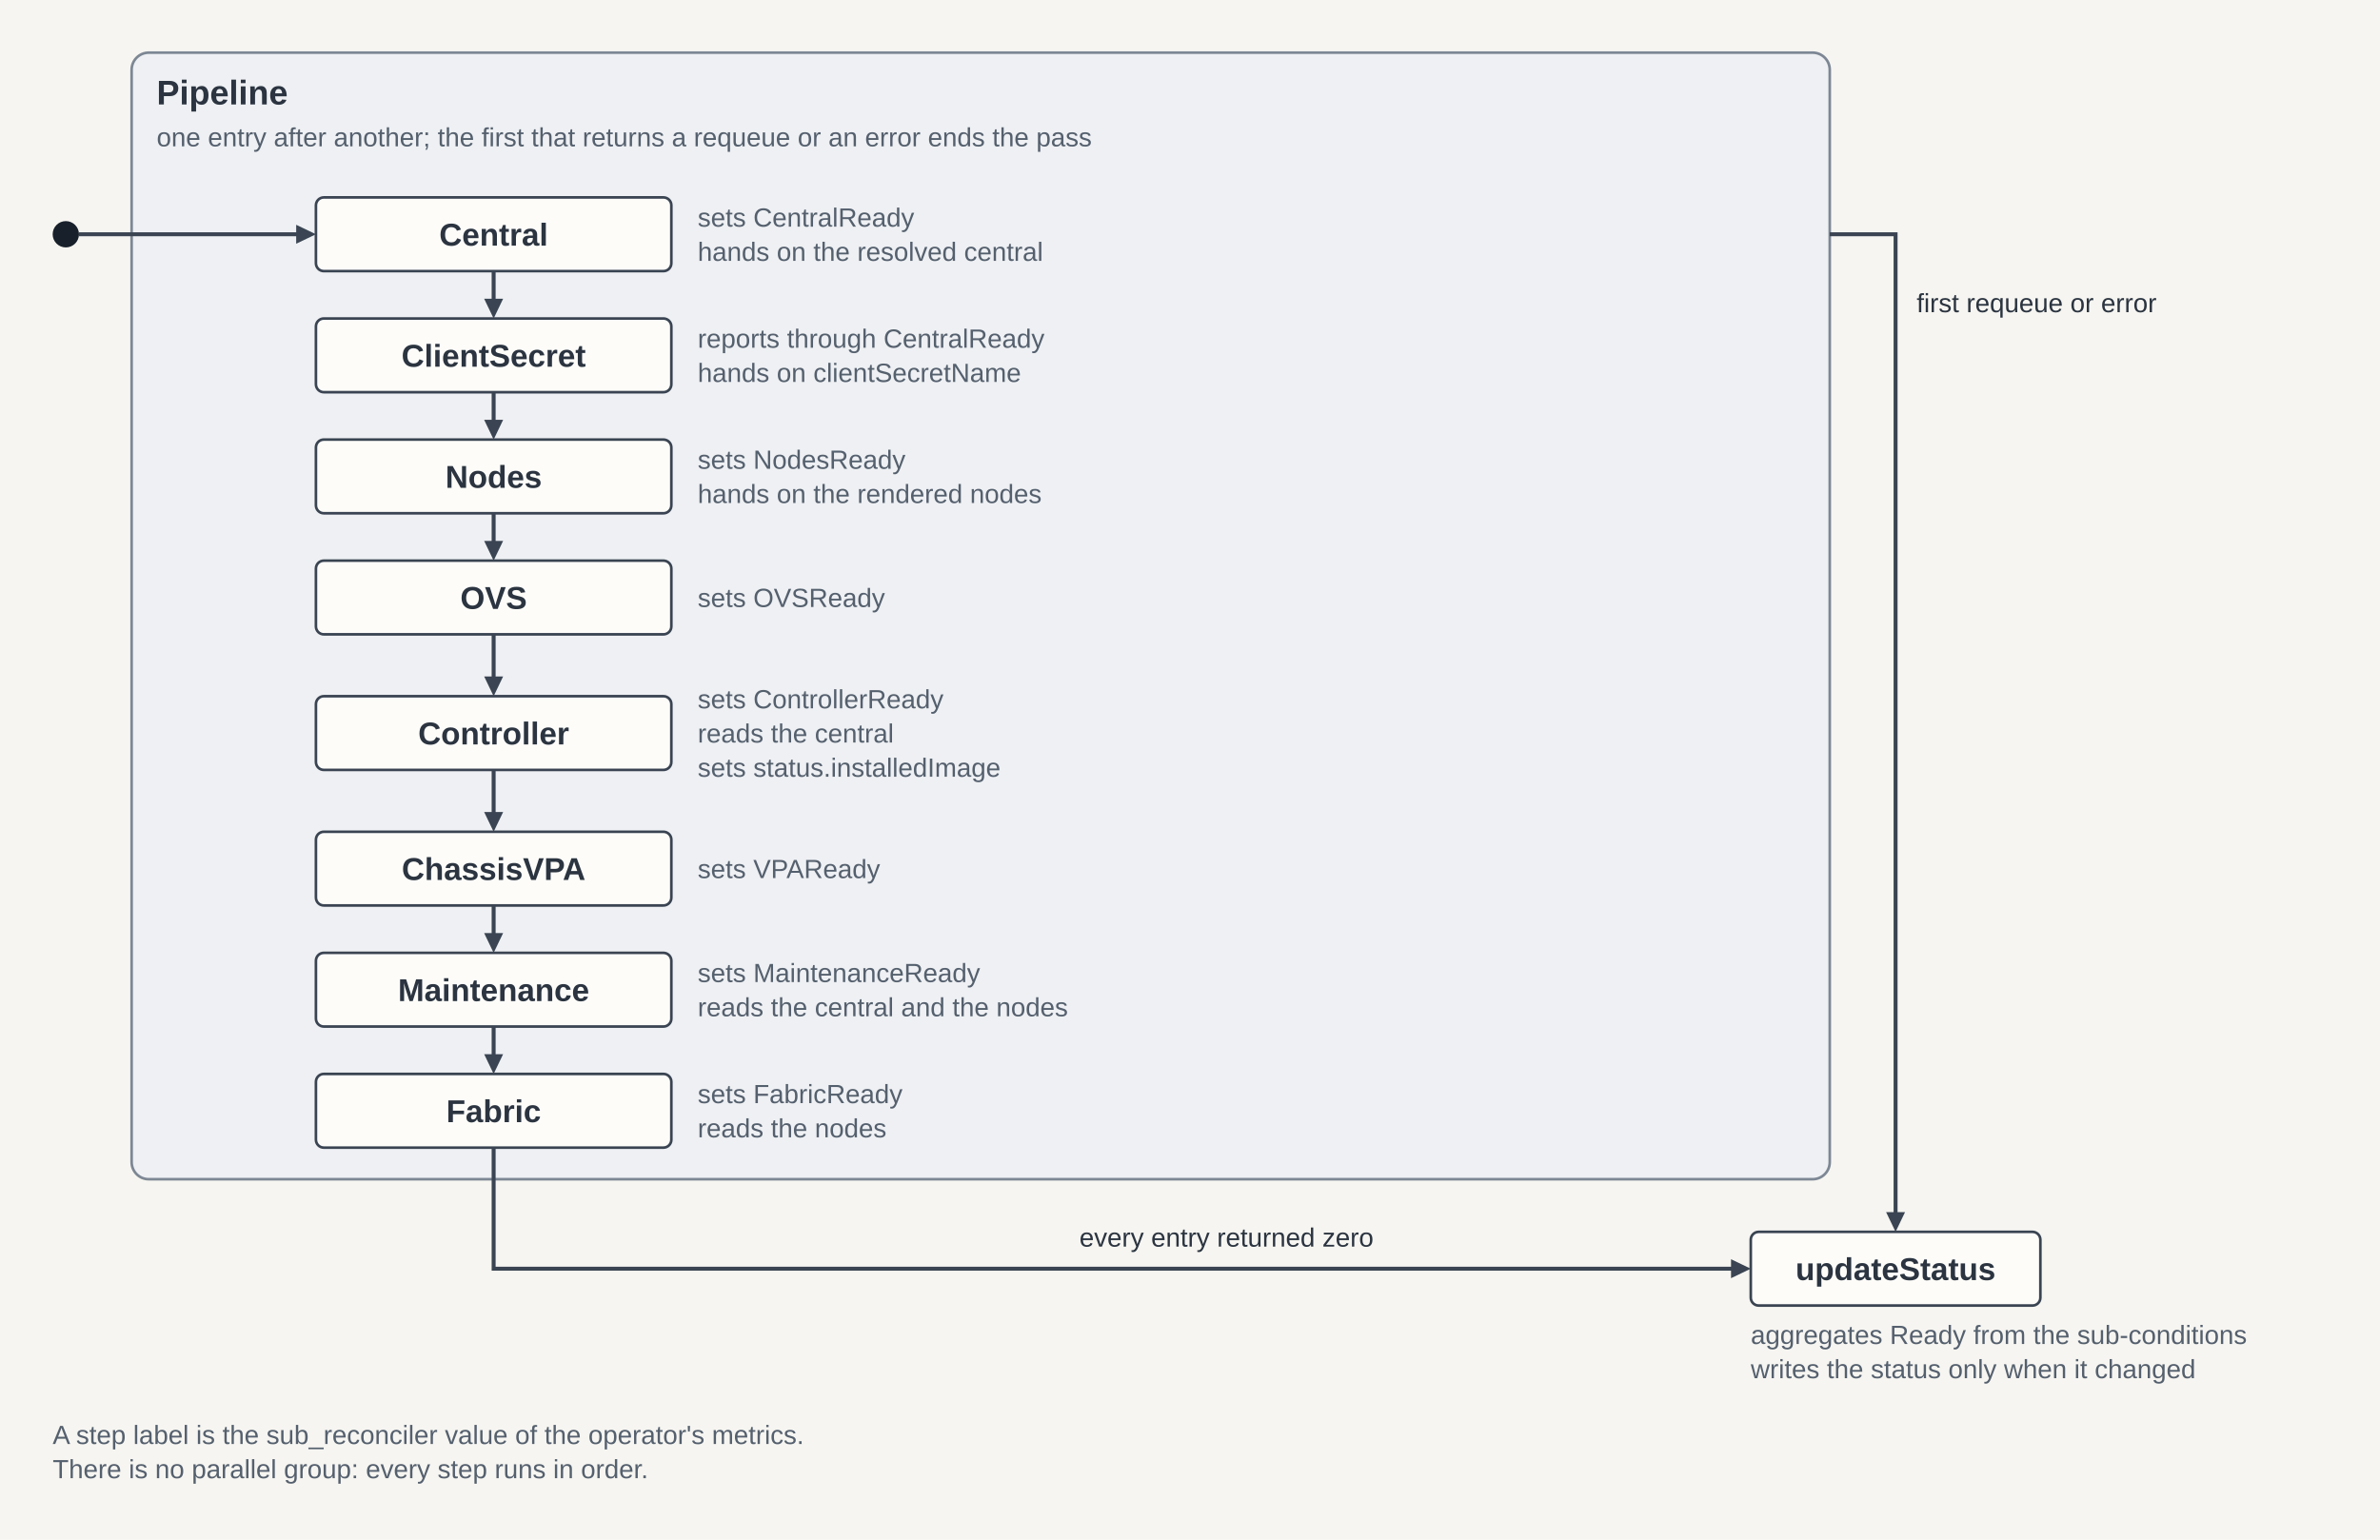
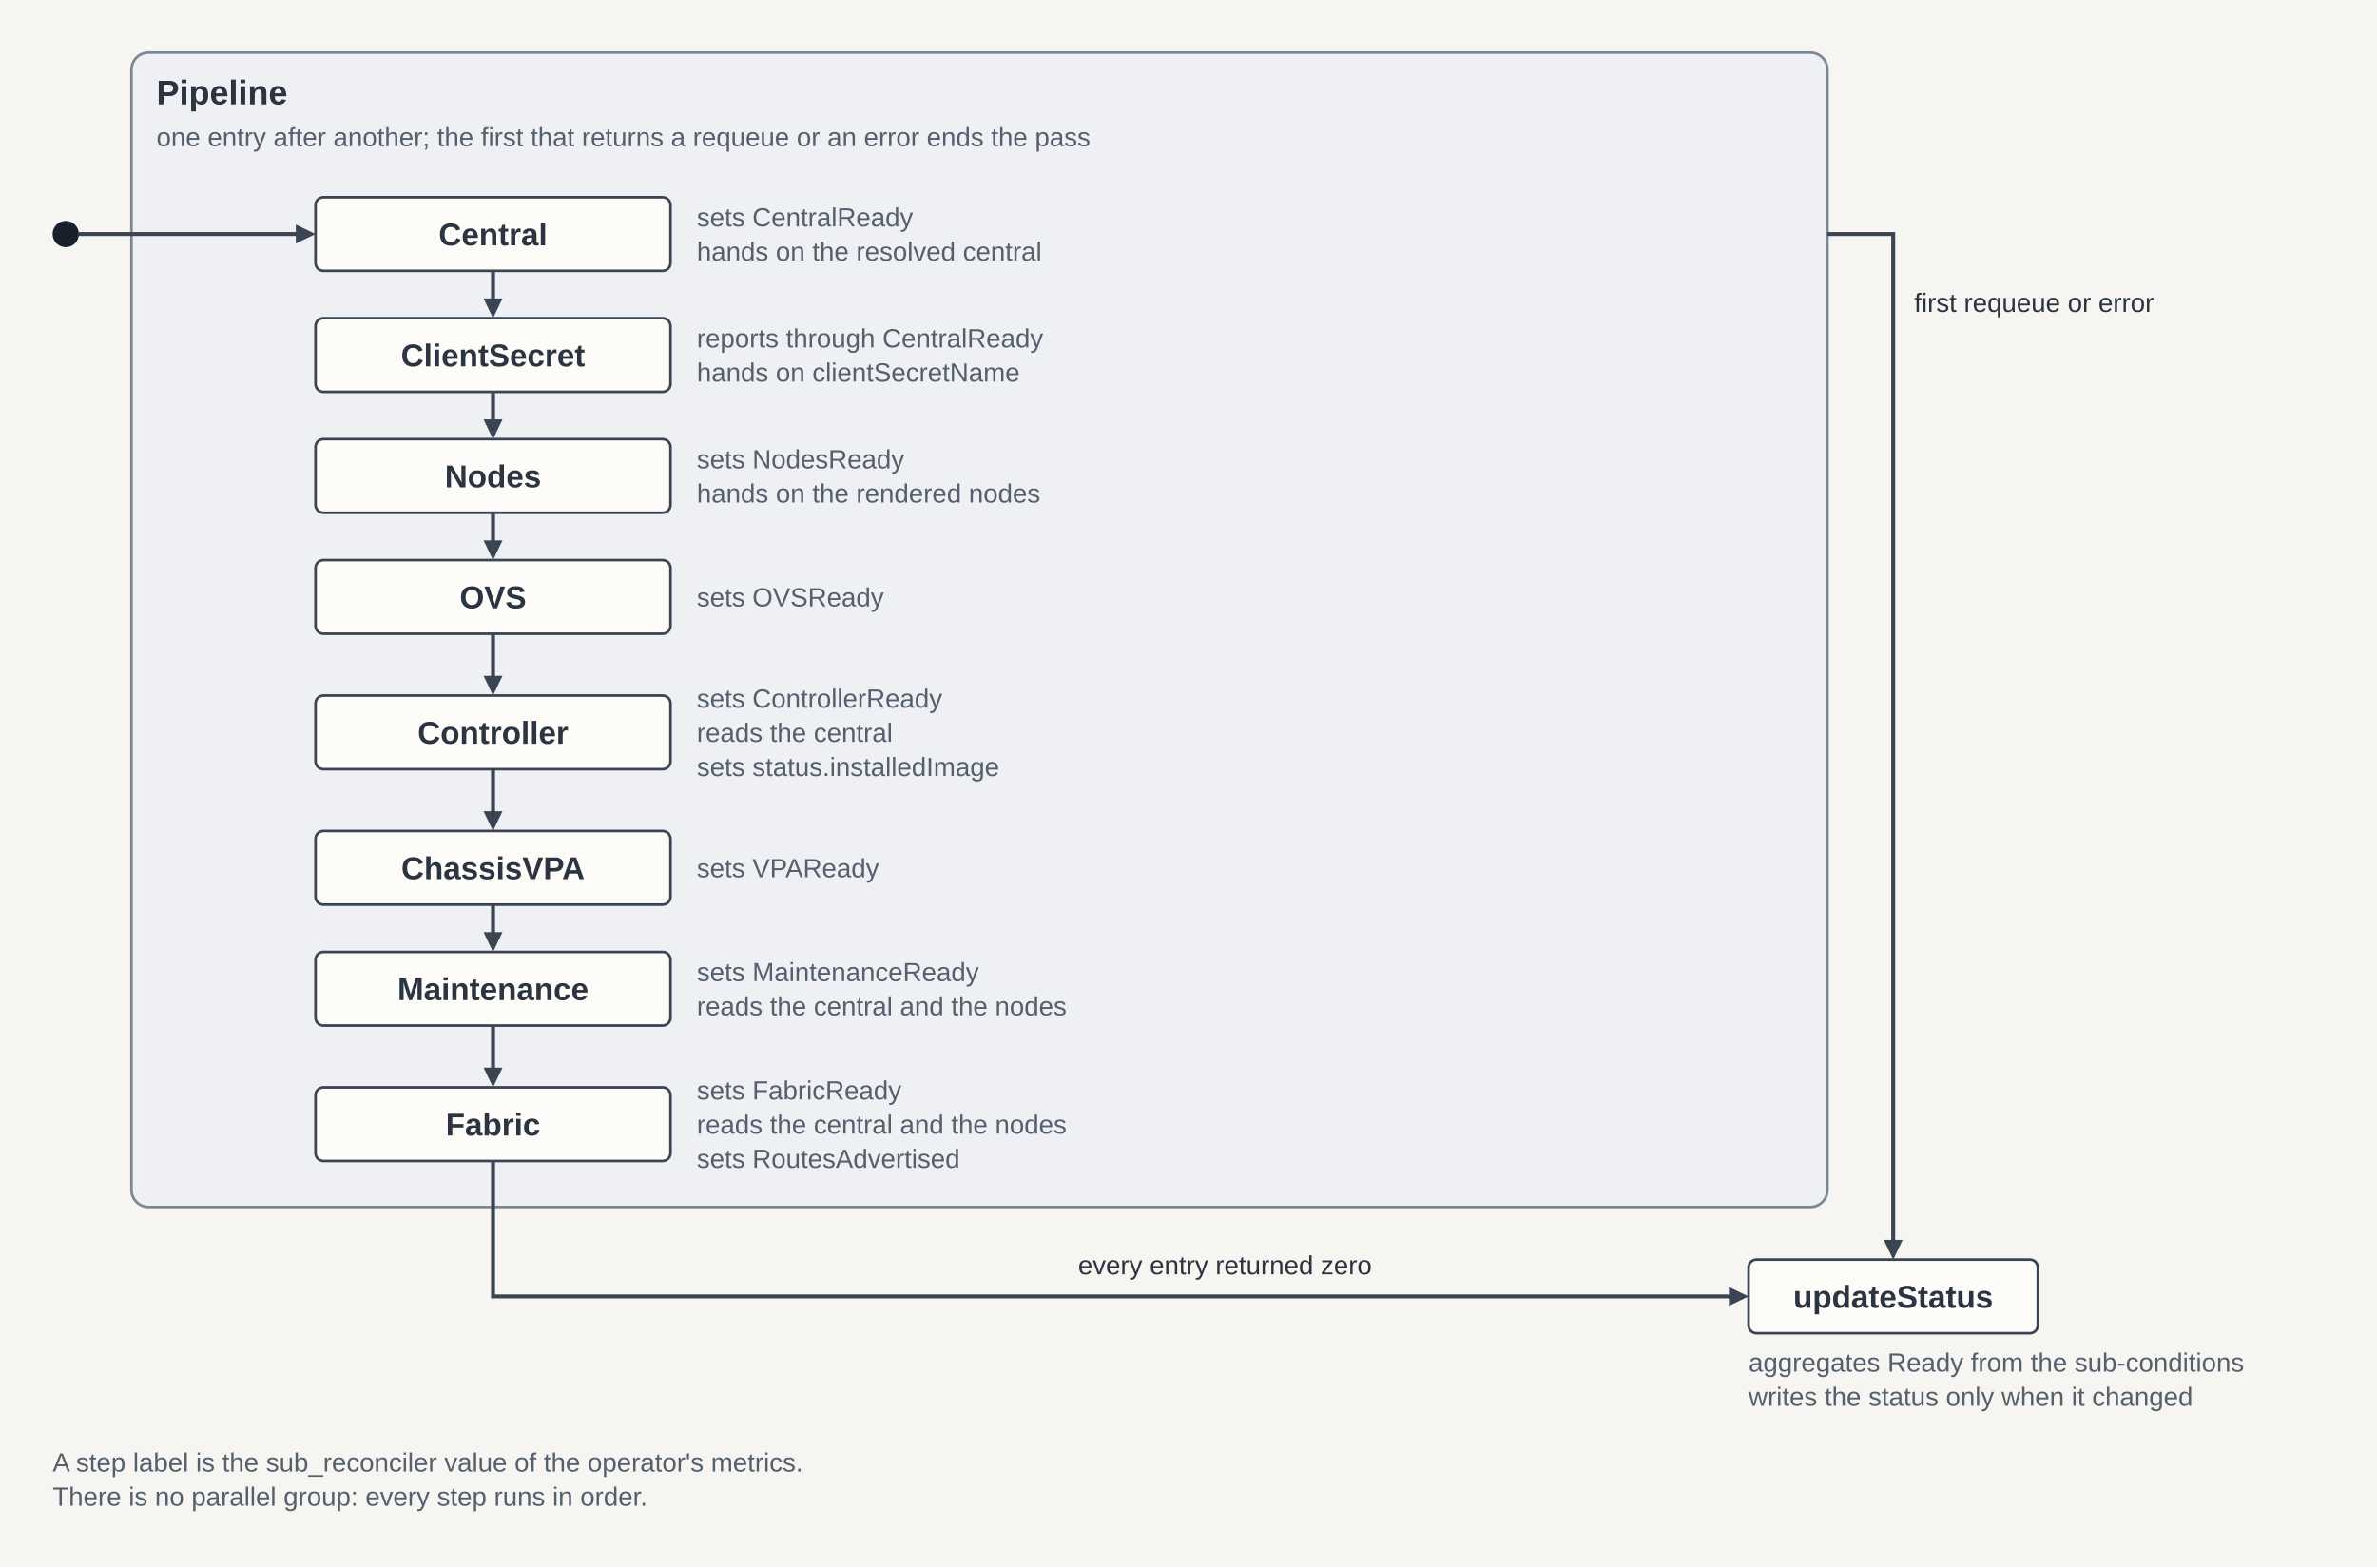
- <svg xmlns="http://www.w3.org/2000/svg" width="1808" height="1170" viewBox="0 0 1808 1170" font-family="'IBM Plex Sans', Arial, Helvetica, sans-serif" role="img" aria-label="Pipeline of the OVNChassis controller">
-   <rect width="1808" height="1170" fill="#F6F5F1" />
-   <rect x="100" y="40" width="1290" height="856" rx="13" fill="#EEF0F3" stroke="#7D8794" stroke-width="2" />
+ <svg xmlns="http://www.w3.org/2000/svg" width="1808" height="1192" viewBox="0 0 1808 1192" font-family="'IBM Plex Sans', Arial, Helvetica, sans-serif" role="img" aria-label="Pipeline of the OVNChassis controller">
+   <rect width="1808" height="1192" fill="#F6F5F1" />
+   <rect x="100" y="40" width="1290" height="878" rx="13" fill="#EEF0F3" stroke="#7D8794" stroke-width="2" />
  <text x="119" y="79.36" font-size="26" font-weight="700" fill="#2B3440">Pipeline</text>
  <text x="119" y="111.2" font-size="20" font-weight="400" fill="#55606E">one entry after another; the first that returns a requeue or an error ends the pass</text>
  <circle cx="50" cy="178" r="10" fill="#17202B" />
  <polyline points="60,178 229.5,178" fill="none" stroke="#3A4452" stroke-width="3" />
  <polygon points="240,178 225,185.2 225,170.8" fill="#3A4452" />
  <rect x="240" y="150" width="270" height="56" rx="6" fill="#FDFCF9" stroke="#3A4452" stroke-width="2" />
  <text x="375" y="186.64" font-size="24" font-weight="700" fill="#2B3440" text-anchor="middle">Central</text>
  <text x="530" y="172.2" font-size="20" font-weight="400" fill="#55606E">sets CentralReady</text>
  <text x="530" y="198.2" font-size="20" font-weight="400" fill="#55606E">hands on the resolved central</text>
  <polyline points="375,206 375,231.5" fill="none" stroke="#3A4452" stroke-width="3" />
  <polygon points="375,242 367.8,227 382.2,227" fill="#3A4452" />
  <rect x="240" y="242" width="270" height="56" rx="6" fill="#FDFCF9" stroke="#3A4452" stroke-width="2" />
  <text x="375" y="278.64" font-size="24" font-weight="700" fill="#2B3440" text-anchor="middle">ClientSecret</text>
  <text x="530" y="264.2" font-size="20" font-weight="400" fill="#55606E">reports through CentralReady</text>
  <text x="530" y="290.2" font-size="20" font-weight="400" fill="#55606E">hands on clientSecretName</text>
  <polyline points="375,298 375,323.5" fill="none" stroke="#3A4452" stroke-width="3" />
  <polygon points="375,334 367.8,319 382.2,319" fill="#3A4452" />
  <rect x="240" y="334" width="270" height="56" rx="6" fill="#FDFCF9" stroke="#3A4452" stroke-width="2" />
  <text x="375" y="370.64" font-size="24" font-weight="700" fill="#2B3440" text-anchor="middle">Nodes</text>
  <text x="530" y="356.2" font-size="20" font-weight="400" fill="#55606E">sets NodesReady</text>
  <text x="530" y="382.2" font-size="20" font-weight="400" fill="#55606E">hands on the rendered nodes</text>
  <polyline points="375,390 375,415.5" fill="none" stroke="#3A4452" stroke-width="3" />
  <polygon points="375,426 367.8,411 382.2,411" fill="#3A4452" />
  <rect x="240" y="426" width="270" height="56" rx="6" fill="#FDFCF9" stroke="#3A4452" stroke-width="2" />
  <text x="375" y="462.64" font-size="24" font-weight="700" fill="#2B3440" text-anchor="middle">OVS</text>
  <text x="530" y="461.2" font-size="20" font-weight="400" fill="#55606E">sets OVSReady</text>
  <polyline points="375,482 375,518.5" fill="none" stroke="#3A4452" stroke-width="3" />
  <polygon points="375,529 367.8,514 382.2,514" fill="#3A4452" />
  <rect x="240" y="529" width="270" height="56" rx="6" fill="#FDFCF9" stroke="#3A4452" stroke-width="2" />
  <text x="375" y="565.64" font-size="24" font-weight="700" fill="#2B3440" text-anchor="middle">Controller</text>
  <text x="530" y="538.2" font-size="20" font-weight="400" fill="#55606E">sets ControllerReady</text>
  <text x="530" y="564.2" font-size="20" font-weight="400" fill="#55606E">reads the central</text>
  <text x="530" y="590.2" font-size="20" font-weight="400" fill="#55606E">sets status.installedImage</text>
  <polyline points="375,585 375,621.5" fill="none" stroke="#3A4452" stroke-width="3" />
  <polygon points="375,632 367.8,617 382.2,617" fill="#3A4452" />
  <rect x="240" y="632" width="270" height="56" rx="6" fill="#FDFCF9" stroke="#3A4452" stroke-width="2" />
  <text x="375" y="668.64" font-size="24" font-weight="700" fill="#2B3440" text-anchor="middle">ChassisVPA</text>
  <text x="530" y="667.2" font-size="20" font-weight="400" fill="#55606E">sets VPAReady</text>
  <polyline points="375,688 375,713.5" fill="none" stroke="#3A4452" stroke-width="3" />
  <polygon points="375,724 367.8,709 382.2,709" fill="#3A4452" />
  <rect x="240" y="724" width="270" height="56" rx="6" fill="#FDFCF9" stroke="#3A4452" stroke-width="2" />
  <text x="375" y="760.64" font-size="24" font-weight="700" fill="#2B3440" text-anchor="middle">Maintenance</text>
  <text x="530" y="746.2" font-size="20" font-weight="400" fill="#55606E">sets MaintenanceReady</text>
  <text x="530" y="772.2" font-size="20" font-weight="400" fill="#55606E">reads the central and the nodes</text>
-   <polyline points="375,780 375,805.5" fill="none" stroke="#3A4452" stroke-width="3" />
-   <polygon points="375,816 367.8,801 382.2,801" fill="#3A4452" />
-   <rect x="240" y="816" width="270" height="56" rx="6" fill="#FDFCF9" stroke="#3A4452" stroke-width="2" />
-   <text x="375" y="852.64" font-size="24" font-weight="700" fill="#2B3440" text-anchor="middle">Fabric</text>
-   <text x="530" y="838.2" font-size="20" font-weight="400" fill="#55606E">sets FabricReady</text>
-   <text x="530" y="864.2" font-size="20" font-weight="400" fill="#55606E">reads the nodes</text>
-   <rect x="1330" y="936" width="220" height="56" rx="6" fill="#FDFCF9" stroke="#3A4452" stroke-width="2" />
-   <text x="1440" y="972.64" font-size="24" font-weight="700" fill="#2B3440" text-anchor="middle">updateStatus</text>
-   <text x="1330" y="1021.2" font-size="20" font-weight="400" fill="#55606E">aggregates Ready from the sub-conditions</text>
-   <text x="1330" y="1047.2" font-size="20" font-weight="400" fill="#55606E">writes the status only when it changed</text>
-   <polyline points="375,872 375,964 1319.5,964" fill="none" stroke="#3A4452" stroke-width="3" />
-   <polygon points="1330,964 1315,971.2 1315,956.8" fill="#3A4452" />
-   <text x="820" y="947.2" font-size="20" font-weight="400" fill="#2B3440">every entry returned zero</text>
-   <polyline points="1390,178 1440,178 1440,925.5" fill="none" stroke="#3A4452" stroke-width="3" />
-   <polygon points="1440,936 1432.8,921 1447.2,921" fill="#3A4452" />
+   <polyline points="375,780 375,816.5" fill="none" stroke="#3A4452" stroke-width="3" />
+   <polygon points="375,827 367.8,812 382.2,812" fill="#3A4452" />
+   <rect x="240" y="827" width="270" height="56" rx="6" fill="#FDFCF9" stroke="#3A4452" stroke-width="2" />
+   <text x="375" y="863.64" font-size="24" font-weight="700" fill="#2B3440" text-anchor="middle">Fabric</text>
+   <text x="530" y="836.2" font-size="20" font-weight="400" fill="#55606E">sets FabricReady</text>
+   <text x="530" y="862.2" font-size="20" font-weight="400" fill="#55606E">reads the central and the nodes</text>
+   <text x="530" y="888.2" font-size="20" font-weight="400" fill="#55606E">sets RoutesAdvertised</text>
+   <rect x="1330" y="958" width="220" height="56" rx="6" fill="#FDFCF9" stroke="#3A4452" stroke-width="2" />
+   <text x="1440" y="994.64" font-size="24" font-weight="700" fill="#2B3440" text-anchor="middle">updateStatus</text>
+   <text x="1330" y="1043.2" font-size="20" font-weight="400" fill="#55606E">aggregates Ready from the sub-conditions</text>
+   <text x="1330" y="1069.2" font-size="20" font-weight="400" fill="#55606E">writes the status only when it changed</text>
+   <polyline points="375,883 375,986 1319.5,986" fill="none" stroke="#3A4452" stroke-width="3" />
+   <polygon points="1330,986 1315,993.2 1315,978.8" fill="#3A4452" />
+   <text x="820" y="969.2" font-size="20" font-weight="400" fill="#2B3440">every entry returned zero</text>
+   <polyline points="1390,178 1440,178 1440,947.5" fill="none" stroke="#3A4452" stroke-width="3" />
+   <polygon points="1440,958 1432.8,943 1447.2,943" fill="#3A4452" />
  <text x="1456" y="237.2" font-size="20" font-weight="400" fill="#2B3440">first requeue or error</text>
-   <text x="40" y="1097.2" font-size="20" font-weight="400" fill="#55606E">A step label is the sub_reconciler value of the operator's metrics.</text>
-   <text x="40" y="1123.2" font-size="20" font-weight="400" fill="#55606E">There is no parallel group: every step runs in order.</text>
+   <text x="40" y="1119.2" font-size="20" font-weight="400" fill="#55606E">A step label is the sub_reconciler value of the operator's metrics.</text>
+   <text x="40" y="1145.2" font-size="20" font-weight="400" fill="#55606E">There is no parallel group: every step runs in order.</text>
</svg>
